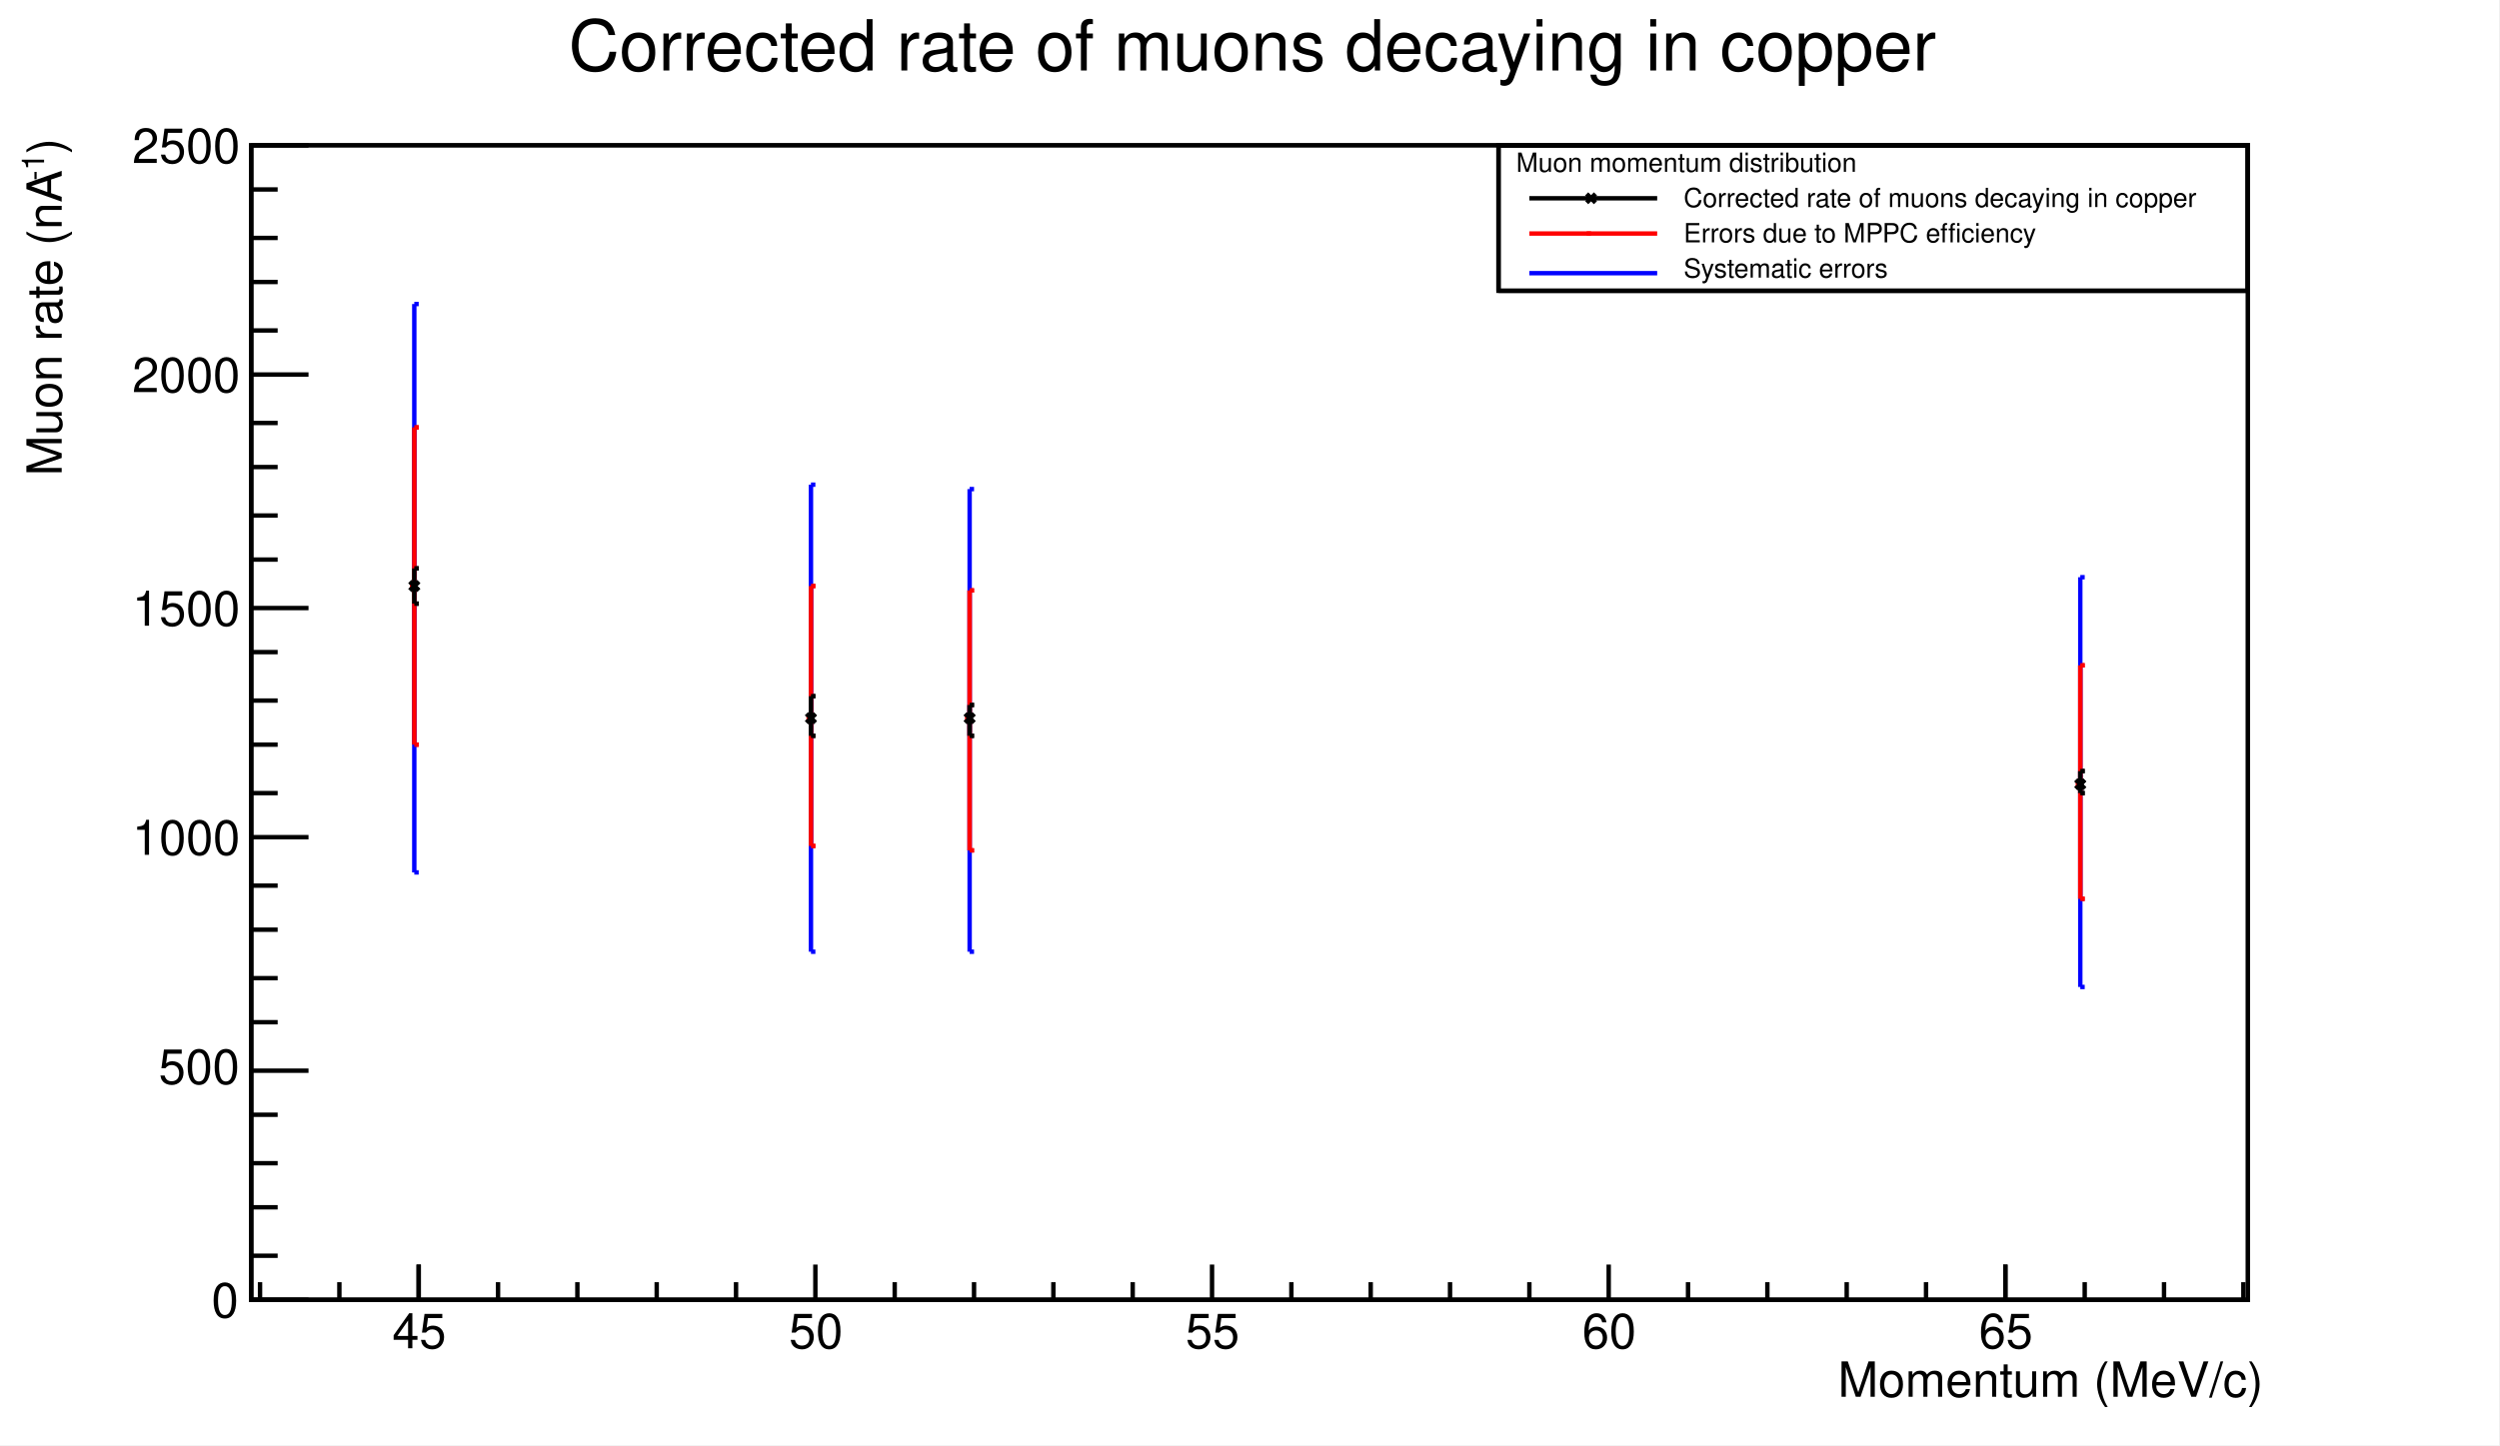
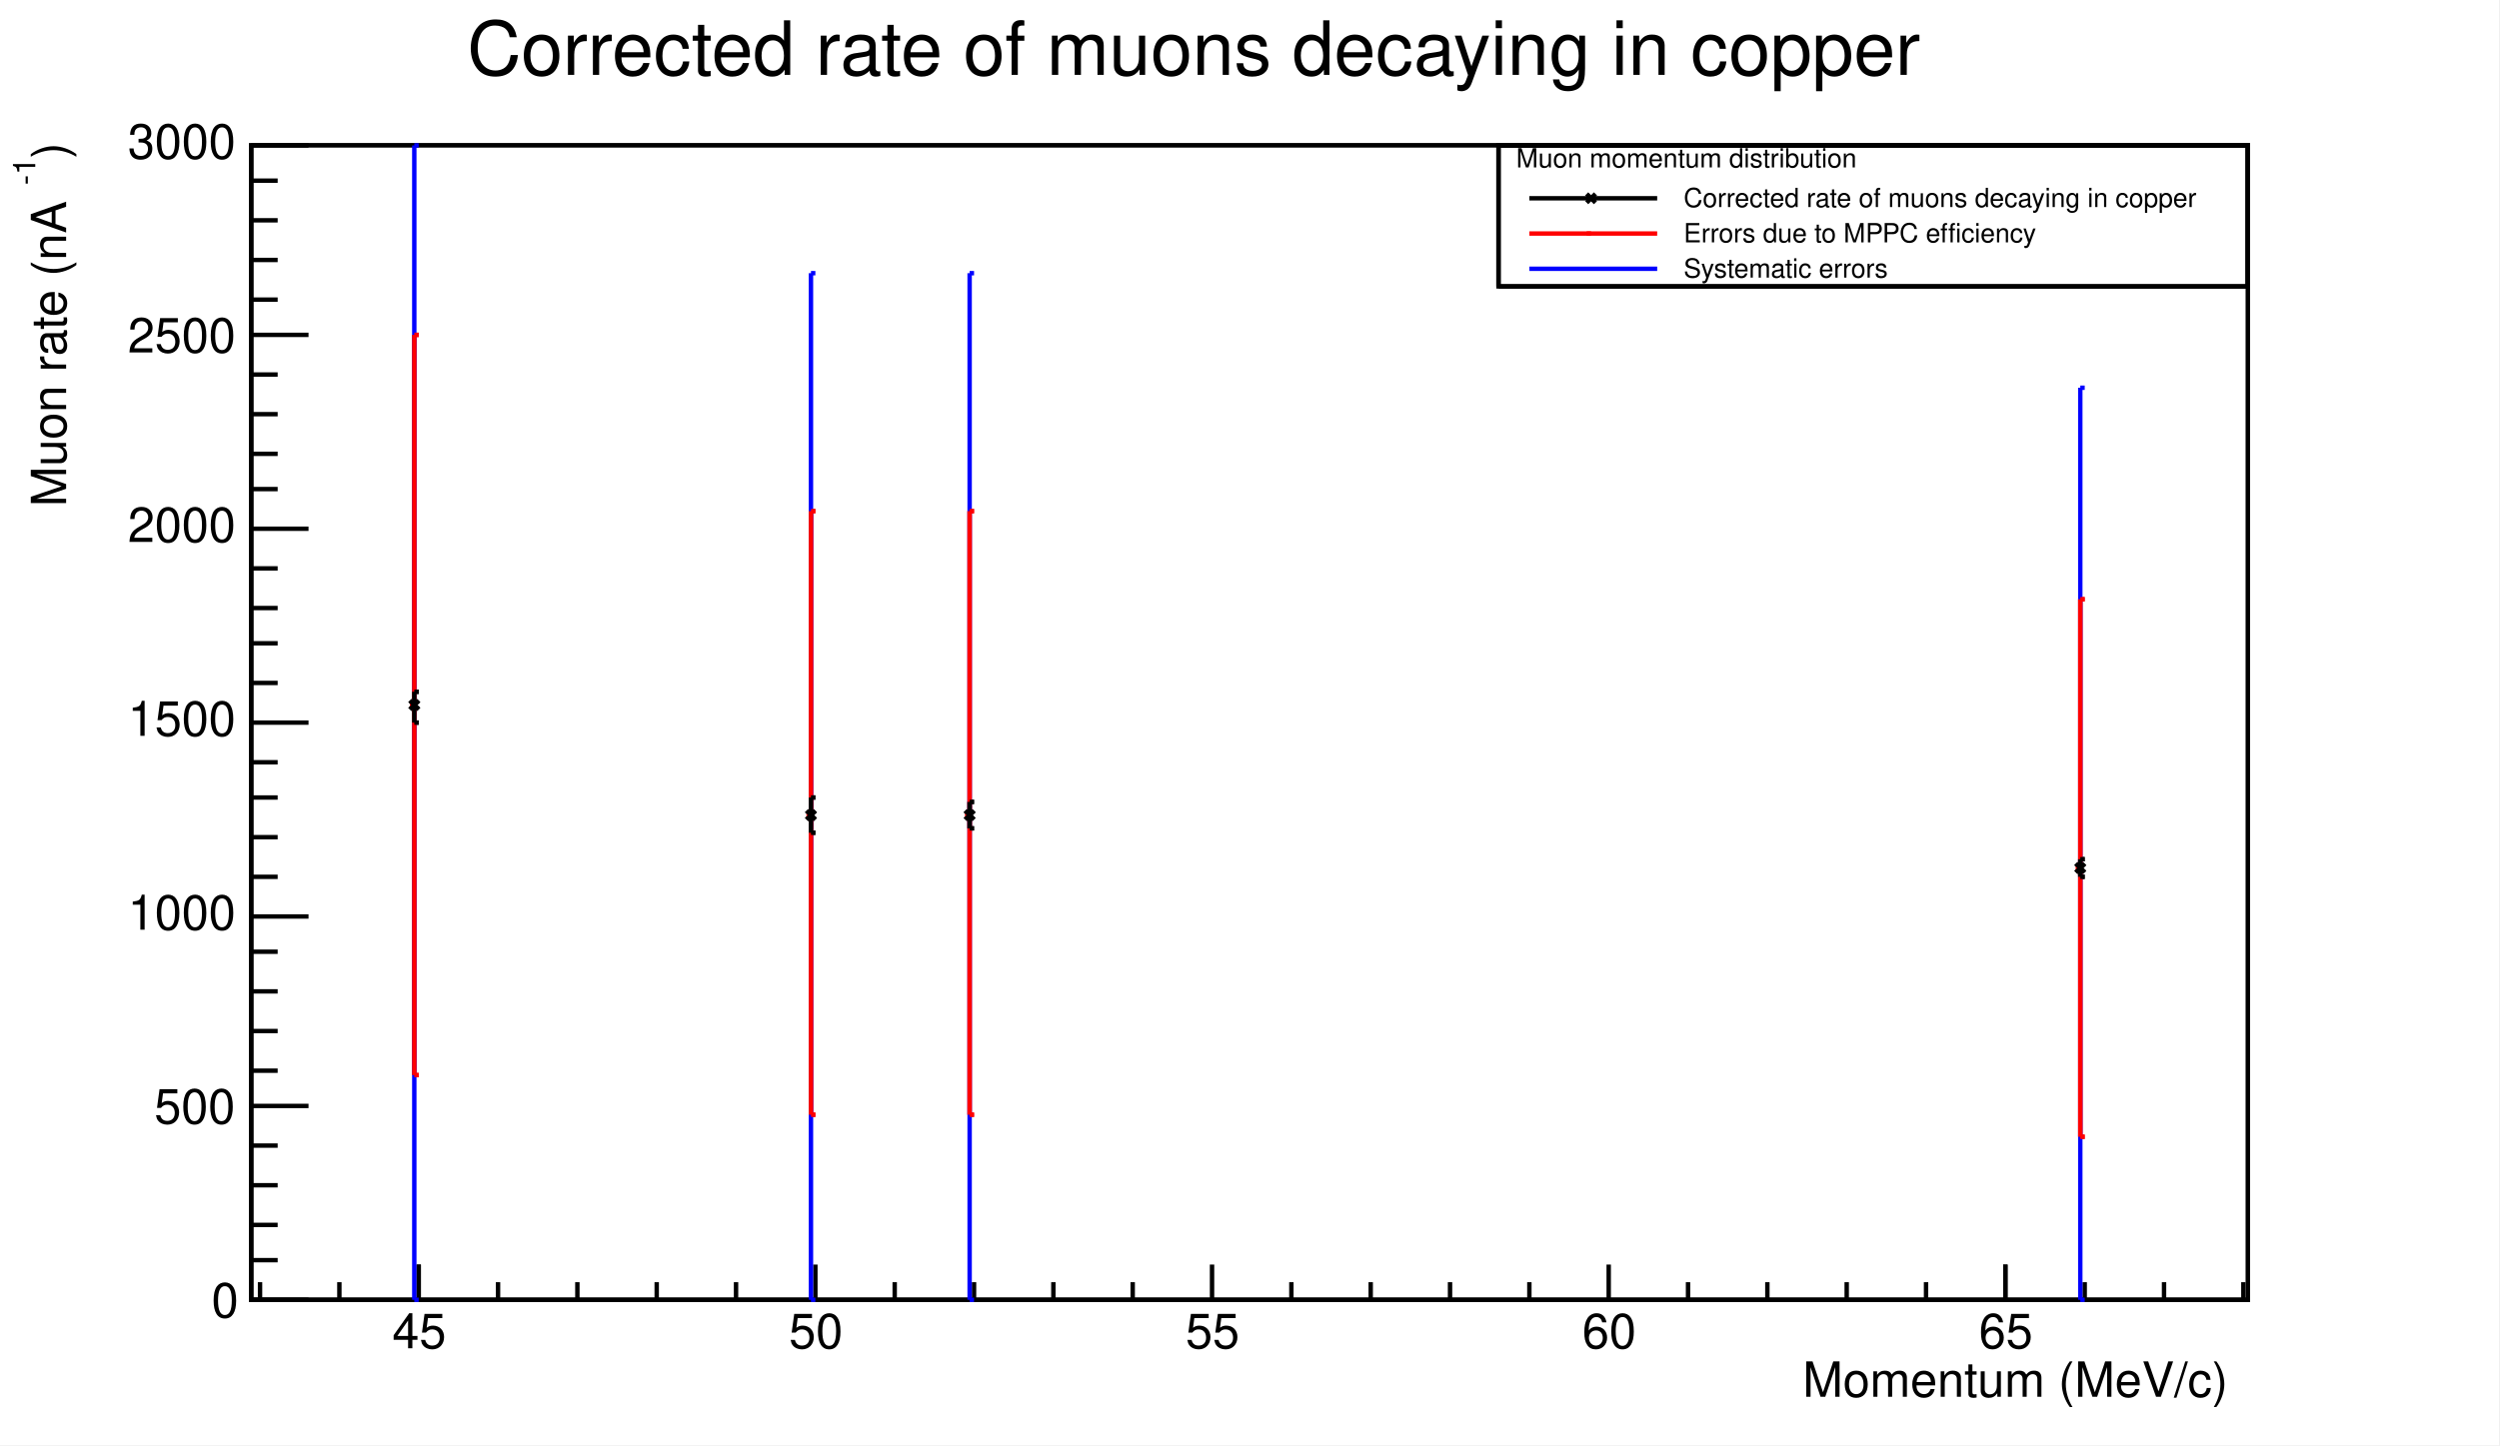
<svg xmlns="http://www.w3.org/2000/svg" width="567" height="328" viewBox="0 0 567 328">
  <defs>
</defs>
  <rect x="0" y="0" width="567" height="328" fill="white" />
  <rect x="57" y="33" width="453" height="262" fill="white" />
  <rect x="57" y="33" width="453" height="262" fill="none" stroke="black" />
  <rect x="57" y="33" width="453" height="262" fill="white" />
  <rect x="57" y="33" width="453" height="262" fill="none" stroke="black" />
  <path d="M57,295h 453" fill="none" stroke="black" />
-   <text x="417" y="317" fill="black" font-size="11" font-family="Helvetica">
+   <text x="409" y="317" fill="black" font-size="11" font-family="Helvetica">
Momentum (MeV/c)
</text>
  <path d="M95,287v 8" fill="none" stroke="black" />
  <path d="M113,291v 4" fill="none" stroke="black" />
  <path d="M131,291v 4" fill="none" stroke="black" />
  <path d="M149,291v 4" fill="none" stroke="black" />
  <path d="M167,291v 4" fill="none" stroke="black" />
  <path d="M185,287v 8" fill="none" stroke="black" />
  <path d="M203,291v 4" fill="none" stroke="black" />
  <path d="M221,291v 4" fill="none" stroke="black" />
  <path d="M239,291v 4" fill="none" stroke="black" />
  <path d="M257,291v 4" fill="none" stroke="black" />
  <path d="M275,287v 8" fill="none" stroke="black" />
  <path d="M293,291v 4" fill="none" stroke="black" />
  <path d="M311,291v 4" fill="none" stroke="black" />
  <path d="M329,291v 4" fill="none" stroke="black" />
  <path d="M347,291v 4" fill="none" stroke="black" />
  <path d="M365,287v 8" fill="none" stroke="black" />
  <path d="M383,291v 4" fill="none" stroke="black" />
  <path d="M401,291v 4" fill="none" stroke="black" />
  <path d="M419,291v 4" fill="none" stroke="black" />
  <path d="M437,291v 4" fill="none" stroke="black" />
  <path d="M455,287v 8" fill="none" stroke="black" />
  <path d="M95,287v 8" fill="none" stroke="black" />
  <path d="M77,291v 4" fill="none" stroke="black" />
  <path d="M59,291v 4" fill="none" stroke="black" />
  <path d="M455,287v 8" fill="none" stroke="black" />
  <path d="M473,291v 4" fill="none" stroke="black" />
  <path d="M491,291v 4" fill="none" stroke="black" />
  <path d="M509,291v 4" fill="none" stroke="black" />
  <text x="89" y="306" fill="black" font-size="11" font-family="Helvetica">
45
</text>
  <text x="179" y="306" fill="black" font-size="11" font-family="Helvetica">
50
</text>
  <text x="269" y="306" fill="black" font-size="11" font-family="Helvetica">
55
</text>
  <text x="359" y="306" fill="black" font-size="11" font-family="Helvetica">
60
</text>
  <text x="449" y="306" fill="black" font-size="11" font-family="Helvetica">
65
</text>
  <path d="M57,295v -262" fill="none" stroke="black" />
-   <g transform="rotate(-90,14,35)">
-     <text x="14" y="35" fill="black" font-size="11" font-family="Helvetica">
+   <g transform="rotate(-90,15,36)">
+     <text x="15" y="36" fill="black" font-size="11" font-family="Helvetica">
)
</text>
  </g>
-   <g transform="rotate(-90,10,41)">
-     <text x="10" y="41" fill="black" font-size="7" font-family="Helvetica">
+   <g transform="rotate(-90,8,42)">
+     <text x="8" y="42" fill="black" font-size="7" font-family="Helvetica">
-1
</text>
  </g>
-   <g transform="rotate(-90,14,108)">
-     <text x="14" y="108" fill="black" font-size="11" font-family="Helvetica">
+   <g transform="rotate(-90,15,115)">
+     <text x="15" y="115" fill="black" font-size="11" font-family="Helvetica">
Muon rate (nA
</text>
  </g>
  <path d="M70,295h -13" fill="none" stroke="black" />
-   <path d="M63,285h -6" fill="none" stroke="black" />
-   <path d="M63,274h -6" fill="none" stroke="black" />
-   <path d="M63,264h -6" fill="none" stroke="black" />
-   <path d="M63,253h -6" fill="none" stroke="black" />
-   <path d="M70,243h -13" fill="none" stroke="black" />
-   <path d="M63,232h -6" fill="none" stroke="black" />
-   <path d="M63,222h -6" fill="none" stroke="black" />
-   <path d="M63,211h -6" fill="none" stroke="black" />
-   <path d="M63,201h -6" fill="none" stroke="black" />
-   <path d="M70,190h -13" fill="none" stroke="black" />
-   <path d="M63,180h -6" fill="none" stroke="black" />
-   <path d="M63,169h -6" fill="none" stroke="black" />
-   <path d="M63,159h -6" fill="none" stroke="black" />
-   <path d="M63,148h -6" fill="none" stroke="black" />
-   <path d="M70,138h -13" fill="none" stroke="black" />
-   <path d="M63,127h -6" fill="none" stroke="black" />
-   <path d="M63,117h -6" fill="none" stroke="black" />
-   <path d="M63,106h -6" fill="none" stroke="black" />
-   <path d="M63,96h -6" fill="none" stroke="black" />
-   <path d="M70,85h -13" fill="none" stroke="black" />
-   <path d="M63,75h -6" fill="none" stroke="black" />
-   <path d="M63,64h -6" fill="none" stroke="black" />
-   <path d="M63,54h -6" fill="none" stroke="black" />
-   <path d="M63,43h -6" fill="none" stroke="black" />
+   <path d="M63,286h -6" fill="none" stroke="black" />
+   <path d="M63,278h -6" fill="none" stroke="black" />
+   <path d="M63,269h -6" fill="none" stroke="black" />
+   <path d="M63,260h -6" fill="none" stroke="black" />
+   <path d="M70,251h -13" fill="none" stroke="black" />
+   <path d="M63,243h -6" fill="none" stroke="black" />
+   <path d="M63,234h -6" fill="none" stroke="black" />
+   <path d="M63,225h -6" fill="none" stroke="black" />
+   <path d="M63,216h -6" fill="none" stroke="black" />
+   <path d="M70,208h -13" fill="none" stroke="black" />
+   <path d="M63,199h -6" fill="none" stroke="black" />
+   <path d="M63,190h -6" fill="none" stroke="black" />
+   <path d="M63,181h -6" fill="none" stroke="black" />
+   <path d="M63,173h -6" fill="none" stroke="black" />
+   <path d="M70,164h -13" fill="none" stroke="black" />
+   <path d="M63,155h -6" fill="none" stroke="black" />
+   <path d="M63,146h -6" fill="none" stroke="black" />
+   <path d="M63,138h -6" fill="none" stroke="black" />
+   <path d="M63,129h -6" fill="none" stroke="black" />
+   <path d="M70,120h -13" fill="none" stroke="black" />
+   <path d="M63,111h -6" fill="none" stroke="black" />
+   <path d="M63,103h -6" fill="none" stroke="black" />
+   <path d="M63,94h -6" fill="none" stroke="black" />
+   <path d="M63,85h -6" fill="none" stroke="black" />
+   <path d="M70,76h -13" fill="none" stroke="black" />
+   <path d="M63,68h -6" fill="none" stroke="black" />
+   <path d="M63,59h -6" fill="none" stroke="black" />
+   <path d="M63,50h -6" fill="none" stroke="black" />
+   <path d="M63,41h -6" fill="none" stroke="black" />
  <path d="M70,33h -13" fill="none" stroke="black" />
  <text x="48" y="299" fill="black" font-size="11" font-family="Helvetica">
0
</text>
-   <text x="36" y="246" fill="black" font-size="11" font-family="Helvetica">
+   <text x="35" y="255" fill="black" font-size="11" font-family="Helvetica">
500
</text>
-   <text x="30" y="194" fill="black" font-size="11" font-family="Helvetica">
+   <text x="29" y="211" fill="black" font-size="11" font-family="Helvetica">
1000
</text>
-   <text x="30" y="142" fill="black" font-size="11" font-family="Helvetica">
+   <text x="29" y="167" fill="black" font-size="11" font-family="Helvetica">
1500
</text>
-   <text x="30" y="89" fill="black" font-size="11" font-family="Helvetica">
+   <text x="29" y="123" fill="black" font-size="11" font-family="Helvetica">
2000
</text>
-   <text x="30" y="37" fill="black" font-size="11" font-family="Helvetica">
+   <text x="29" y="80" fill="black" font-size="11" font-family="Helvetica">
2500
</text>
+   <text x="29" y="36" fill="black" font-size="11" font-family="Helvetica">
+ 3000
+ </text>
  <g stroke="black" stroke-width="1" fill="none">
-     <line x1="93" y1="132" x2="95" y2="134" />
-     <line x1="93" y1="134" x2="95" y2="132" />
-     <line x1="183" y1="162" x2="185" y2="164" />
-     <line x1="183" y1="164" x2="185" y2="162" />
-     <line x1="219" y1="162" x2="221" y2="164" />
-     <line x1="219" y1="164" x2="221" y2="162" />
-     <line x1="471" y1="177" x2="473" y2="179" />
-     <line x1="471" y1="179" x2="473" y2="177" />
-   </g>
-   <path d="M94,133v -4" fill="none" stroke="black" />
-   <path d="M94,129h 1" fill="none" stroke="black" />
-   <path d="M94,133v 4" fill="none" stroke="black" />
-   <path d="M94,137h 1" fill="none" stroke="black" />
-   <path d="M184,163v -5" fill="none" stroke="black" />
-   <path d="M184,158h 1" fill="none" stroke="black" />
-   <path d="M184,163v 4" fill="none" stroke="black" />
-   <path d="M184,167h 1" fill="none" stroke="black" />
-   <path d="M220,163v -3" fill="none" stroke="black" />
-   <path d="M220,160h 1" fill="none" stroke="black" />
-   <path d="M220,163v 4" fill="none" stroke="black" />
-   <path d="M220,167h 1" fill="none" stroke="black" />
-   <path d="M472,178v -3" fill="none" stroke="black" />
-   <path d="M472,175h 1" fill="none" stroke="black" />
-   <path d="M472,178v 2" fill="none" stroke="black" />
-   <path d="M472,180h 1" fill="none" stroke="black" />
-   <path d="M94,133v -36" fill="none" stroke="#ff0000" />
-   <path d="M94,97h 1" fill="none" stroke="#ff0000" />
-   <path d="M94,133v 36" fill="none" stroke="#ff0000" />
-   <path d="M94,169h 1" fill="none" stroke="#ff0000" />
-   <path d="M184,163v -30" fill="none" stroke="#ff0000" />
-   <path d="M184,133h 1" fill="none" stroke="#ff0000" />
-   <path d="M184,163v 29" fill="none" stroke="#ff0000" />
-   <path d="M184,192h 1" fill="none" stroke="#ff0000" />
-   <path d="M220,163v -29" fill="none" stroke="#ff0000" />
-   <path d="M220,134h 1" fill="none" stroke="#ff0000" />
-   <path d="M220,163v 30" fill="none" stroke="#ff0000" />
-   <path d="M220,193h 1" fill="none" stroke="#ff0000" />
-   <path d="M472,178v -27" fill="none" stroke="#ff0000" />
-   <path d="M472,151h 1" fill="none" stroke="#ff0000" />
-   <path d="M472,178v 26" fill="none" stroke="#ff0000" />
-   <path d="M472,204h 1" fill="none" stroke="#ff0000" />
+     <line x1="93" y1="159" x2="95" y2="161" />
+     <line x1="93" y1="161" x2="95" y2="159" />
+     <line x1="183" y1="184" x2="185" y2="186" />
+     <line x1="183" y1="186" x2="185" y2="184" />
+     <line x1="219" y1="184" x2="221" y2="186" />
+     <line x1="219" y1="186" x2="221" y2="184" />
+     <line x1="471" y1="196" x2="473" y2="198" />
+     <line x1="471" y1="198" x2="473" y2="196" />
+   </g>
+   <path d="M94,160v -3" fill="none" stroke="black" />
+   <path d="M94,157h 1" fill="none" stroke="black" />
+   <path d="M94,160v 4" fill="none" stroke="black" />
+   <path d="M94,164h 1" fill="none" stroke="black" />
+   <path d="M184,185v -4" fill="none" stroke="black" />
+   <path d="M184,181h 1" fill="none" stroke="black" />
+   <path d="M184,185v 4" fill="none" stroke="black" />
+   <path d="M184,189h 1" fill="none" stroke="black" />
+   <path d="M220,185v -3" fill="none" stroke="black" />
+   <path d="M220,182h 1" fill="none" stroke="black" />
+   <path d="M220,185v 3" fill="none" stroke="black" />
+   <path d="M220,188h 1" fill="none" stroke="black" />
+   <path d="M472,197v -2" fill="none" stroke="black" />
+   <path d="M472,195h 1" fill="none" stroke="black" />
+   <path d="M472,197v 2" fill="none" stroke="black" />
+   <path d="M472,199h 1" fill="none" stroke="black" />
+   <path d="M94,160v -84" fill="none" stroke="#ff0000" />
+   <path d="M94,76h 1" fill="none" stroke="#ff0000" />
+   <path d="M94,160v 84" fill="none" stroke="#ff0000" />
+   <path d="M94,244h 1" fill="none" stroke="#ff0000" />
+   <path d="M184,185v -69" fill="none" stroke="#ff0000" />
+   <path d="M184,116h 1" fill="none" stroke="#ff0000" />
+   <path d="M184,185v 68" fill="none" stroke="#ff0000" />
+   <path d="M184,253h 1" fill="none" stroke="#ff0000" />
+   <path d="M220,185v -69" fill="none" stroke="#ff0000" />
+   <path d="M220,116h 1" fill="none" stroke="#ff0000" />
+   <path d="M220,185v 68" fill="none" stroke="#ff0000" />
+   <path d="M220,253h 1" fill="none" stroke="#ff0000" />
+   <path d="M472,197v -61" fill="none" stroke="#ff0000" />
+   <path d="M472,136h 1" fill="none" stroke="#ff0000" />
+   <path d="M472,197v 61" fill="none" stroke="#ff0000" />
+   <path d="M472,258h 1" fill="none" stroke="#ff0000" />
  <g stroke="#ff0000" stroke-width="1" fill="none">
-     <line x1="93" y1="133" x2="94" y2="133" />
-     <line x1="183" y1="163" x2="184" y2="163" />
-     <line x1="219" y1="163" x2="220" y2="163" />
-     <line x1="471" y1="178" x2="472" y2="178" />
-   </g>
-   <path d="M94,133v -64" fill="none" stroke="#0000ff" />
-   <path d="M94,69h 1" fill="none" stroke="#0000ff" />
-   <path d="M94,133v 65" fill="none" stroke="#0000ff" />
-   <path d="M94,198h 1" fill="none" stroke="#0000ff" />
-   <path d="M184,163v -53" fill="none" stroke="#0000ff" />
-   <path d="M184,110h 1" fill="none" stroke="#0000ff" />
-   <path d="M184,163v 53" fill="none" stroke="#0000ff" />
-   <path d="M184,216h 1" fill="none" stroke="#0000ff" />
-   <path d="M220,163v -52" fill="none" stroke="#0000ff" />
-   <path d="M220,111h 1" fill="none" stroke="#0000ff" />
-   <path d="M220,163v 53" fill="none" stroke="#0000ff" />
-   <path d="M220,216h 1" fill="none" stroke="#0000ff" />
-   <path d="M472,178v -47" fill="none" stroke="#0000ff" />
-   <path d="M472,131h 1" fill="none" stroke="#0000ff" />
-   <path d="M472,178v 46" fill="none" stroke="#0000ff" />
-   <path d="M472,224h 1" fill="none" stroke="#0000ff" />
+     <line x1="93" y1="160" x2="94" y2="160" />
+     <line x1="183" y1="185" x2="184" y2="185" />
+     <line x1="219" y1="185" x2="220" y2="185" />
+     <line x1="471" y1="197" x2="472" y2="197" />
+   </g>
+   <path d="M94,160v -127" fill="none" stroke="#0000ff" />
+   <path d="M94,33h 1" fill="none" stroke="#0000ff" />
+   <path d="M94,160v 135" fill="none" stroke="#0000ff" />
+   <path d="M94,295h 1" fill="none" stroke="#0000ff" />
+   <path d="M184,185v -123" fill="none" stroke="#0000ff" />
+   <path d="M184,62h 1" fill="none" stroke="#0000ff" />
+   <path d="M184,185v 110" fill="none" stroke="#0000ff" />
+   <path d="M184,295h 1" fill="none" stroke="#0000ff" />
+   <path d="M220,185v -123" fill="none" stroke="#0000ff" />
+   <path d="M220,62h 1" fill="none" stroke="#0000ff" />
+   <path d="M220,185v 110" fill="none" stroke="#0000ff" />
+   <path d="M220,295h 1" fill="none" stroke="#0000ff" />
+   <path d="M472,197v -109" fill="none" stroke="#0000ff" />
+   <path d="M472,88h 1" fill="none" stroke="#0000ff" />
+   <path d="M472,197v 98" fill="none" stroke="#0000ff" />
+   <path d="M472,295h 1" fill="none" stroke="#0000ff" />
  <g stroke="#0000ff" stroke-width="0" fill="none">
-     <line x1="93" y1="133" x2="94" y2="133" />
-     <line x1="183" y1="163" x2="184" y2="163" />
-     <line x1="219" y1="163" x2="220" y2="163" />
-     <line x1="471" y1="178" x2="472" y2="178" />
-   </g>
-   <rect x="340" y="33" width="170" height="33" fill="none" stroke="black" />
-   <path d="M340,66h 170" fill="none" stroke="black" />
-   <path d="M510,66v -33" fill="none" stroke="black" />
+     <line x1="93" y1="160" x2="94" y2="160" />
+     <line x1="183" y1="185" x2="184" y2="185" />
+     <line x1="219" y1="185" x2="220" y2="185" />
+     <line x1="471" y1="197" x2="472" y2="197" />
+   </g>
+   <rect x="340" y="33" width="170" height="32" fill="none" stroke="black" />
+   <path d="M340,65h 170" fill="none" stroke="black" />
+   <path d="M510,65v -32" fill="none" stroke="black" />
  <path d="M510,33h -170" fill="none" stroke="black" />
-   <path d="M340,33v 33" fill="none" stroke="black" />
-   <text x="344" y="39" fill="black" font-size="6" font-family="Helvetica">
+   <path d="M340,33v 32" fill="none" stroke="black" />
+   <text x="344" y="38" fill="black" font-size="6" font-family="Helvetica">
Muon momentum distribution
</text>
  <text x="382" y="47" fill="black" font-size="6" font-family="Helvetica">
Corrected rate of muons decaying in copper
</text>
  <path d="M347,48h 29v -6h -29z" fill="white" />
  <path d="M347,45h 29" fill="none" stroke="black" />
  <g stroke="black" stroke-width="1" fill="none">
    <line x1="360" y1="44" x2="362" y2="46" />
    <line x1="360" y1="46" x2="362" y2="44" />
  </g>
  <text x="382" y="55" fill="black" font-size="6" font-family="Helvetica">
Errors due to MPPC efficiency
</text>
-   <path d="M347,56h 29v -5h -29z" fill="white" />
+   <path d="M347,56h 29v -6h -29z" fill="white" />
  <path d="M347,53h 29" fill="none" stroke="#ff0000" />
  <g stroke="#ff0000" stroke-width="1" fill="none">
    <line x1="360" y1="53" x2="361" y2="53" />
  </g>
  <text x="382" y="63" fill="black" font-size="6" font-family="Helvetica">
Systematic errors
</text>
-   <path d="M347,65h 29v -6h -29z" fill="white" />
-   <path d="M347,62h 29" fill="none" stroke="#0000ff" />
+   <path d="M347,64h 29v -6h -29z" fill="white" />
+   <path d="M347,61h 29" fill="none" stroke="#0000ff" />
  <g stroke="#0000ff" stroke-width="0" fill="none">
-     <line x1="360" y1="62" x2="361" y2="62" />
-   </g>
-   <path d="M94,133v -36" fill="none" stroke="#ff0000" />
-   <path d="M94,97h 1" fill="none" stroke="#ff0000" />
-   <path d="M94,133v 36" fill="none" stroke="#ff0000" />
-   <path d="M94,169h 1" fill="none" stroke="#ff0000" />
-   <path d="M184,163v -30" fill="none" stroke="#ff0000" />
-   <path d="M184,133h 1" fill="none" stroke="#ff0000" />
-   <path d="M184,163v 29" fill="none" stroke="#ff0000" />
-   <path d="M184,192h 1" fill="none" stroke="#ff0000" />
-   <path d="M220,163v -29" fill="none" stroke="#ff0000" />
-   <path d="M220,134h 1" fill="none" stroke="#ff0000" />
-   <path d="M220,163v 30" fill="none" stroke="#ff0000" />
-   <path d="M220,193h 1" fill="none" stroke="#ff0000" />
-   <path d="M472,178v -27" fill="none" stroke="#ff0000" />
-   <path d="M472,151h 1" fill="none" stroke="#ff0000" />
-   <path d="M472,178v 26" fill="none" stroke="#ff0000" />
-   <path d="M472,204h 1" fill="none" stroke="#ff0000" />
+     <line x1="360" y1="61" x2="361" y2="61" />
+   </g>
+   <path d="M94,160v -84" fill="none" stroke="#ff0000" />
+   <path d="M94,76h 1" fill="none" stroke="#ff0000" />
+   <path d="M94,160v 84" fill="none" stroke="#ff0000" />
+   <path d="M94,244h 1" fill="none" stroke="#ff0000" />
+   <path d="M184,185v -69" fill="none" stroke="#ff0000" />
+   <path d="M184,116h 1" fill="none" stroke="#ff0000" />
+   <path d="M184,185v 68" fill="none" stroke="#ff0000" />
+   <path d="M184,253h 1" fill="none" stroke="#ff0000" />
+   <path d="M220,185v -69" fill="none" stroke="#ff0000" />
+   <path d="M220,116h 1" fill="none" stroke="#ff0000" />
+   <path d="M220,185v 68" fill="none" stroke="#ff0000" />
+   <path d="M220,253h 1" fill="none" stroke="#ff0000" />
+   <path d="M472,197v -61" fill="none" stroke="#ff0000" />
+   <path d="M472,136h 1" fill="none" stroke="#ff0000" />
+   <path d="M472,197v 61" fill="none" stroke="#ff0000" />
+   <path d="M472,258h 1" fill="none" stroke="#ff0000" />
  <g stroke="#ff0000" stroke-width="1" fill="none">
-     <line x1="93" y1="133" x2="94" y2="133" />
-     <line x1="183" y1="163" x2="184" y2="163" />
-     <line x1="219" y1="163" x2="220" y2="163" />
-     <line x1="471" y1="178" x2="472" y2="178" />
-   </g>
-   <path d="M94,133v -4" fill="none" stroke="black" />
-   <path d="M94,129h 1" fill="none" stroke="black" />
-   <path d="M94,133v 4" fill="none" stroke="black" />
-   <path d="M94,137h 1" fill="none" stroke="black" />
-   <path d="M184,163v -5" fill="none" stroke="black" />
-   <path d="M184,158h 1" fill="none" stroke="black" />
-   <path d="M184,163v 4" fill="none" stroke="black" />
-   <path d="M184,167h 1" fill="none" stroke="black" />
-   <path d="M220,163v -3" fill="none" stroke="black" />
-   <path d="M220,160h 1" fill="none" stroke="black" />
-   <path d="M220,163v 4" fill="none" stroke="black" />
-   <path d="M220,167h 1" fill="none" stroke="black" />
-   <path d="M472,178v -3" fill="none" stroke="black" />
-   <path d="M472,175h 1" fill="none" stroke="black" />
-   <path d="M472,178v 2" fill="none" stroke="black" />
-   <path d="M472,180h 1" fill="none" stroke="black" />
+     <line x1="93" y1="160" x2="94" y2="160" />
+     <line x1="183" y1="185" x2="184" y2="185" />
+     <line x1="219" y1="185" x2="220" y2="185" />
+     <line x1="471" y1="197" x2="472" y2="197" />
+   </g>
+   <path d="M94,160v -3" fill="none" stroke="black" />
+   <path d="M94,157h 1" fill="none" stroke="black" />
+   <path d="M94,160v 4" fill="none" stroke="black" />
+   <path d="M94,164h 1" fill="none" stroke="black" />
+   <path d="M184,185v -4" fill="none" stroke="black" />
+   <path d="M184,181h 1" fill="none" stroke="black" />
+   <path d="M184,185v 4" fill="none" stroke="black" />
+   <path d="M184,189h 1" fill="none" stroke="black" />
+   <path d="M220,185v -3" fill="none" stroke="black" />
+   <path d="M220,182h 1" fill="none" stroke="black" />
+   <path d="M220,185v 3" fill="none" stroke="black" />
+   <path d="M220,188h 1" fill="none" stroke="black" />
+   <path d="M472,197v -2" fill="none" stroke="black" />
+   <path d="M472,195h 1" fill="none" stroke="black" />
+   <path d="M472,197v 2" fill="none" stroke="black" />
+   <path d="M472,199h 1" fill="none" stroke="black" />
  <g stroke="black" stroke-width="1" fill="none">
-     <line x1="93" y1="132" x2="95" y2="134" />
-     <line x1="93" y1="134" x2="95" y2="132" />
-     <line x1="183" y1="162" x2="185" y2="164" />
-     <line x1="183" y1="164" x2="185" y2="162" />
-     <line x1="219" y1="162" x2="221" y2="164" />
-     <line x1="219" y1="164" x2="221" y2="162" />
-     <line x1="471" y1="177" x2="473" y2="179" />
-     <line x1="471" y1="179" x2="473" y2="177" />
-   </g>
-   <text x="129" y="16" fill="black" font-size="16" font-family="Helvetica">
+     <line x1="93" y1="159" x2="95" y2="161" />
+     <line x1="93" y1="161" x2="95" y2="159" />
+     <line x1="183" y1="184" x2="185" y2="186" />
+     <line x1="183" y1="186" x2="185" y2="184" />
+     <line x1="219" y1="184" x2="221" y2="186" />
+     <line x1="219" y1="186" x2="221" y2="184" />
+     <line x1="471" y1="196" x2="473" y2="198" />
+     <line x1="471" y1="198" x2="473" y2="196" />
+   </g>
+   <text x="106" y="17" fill="black" font-size="17" font-family="Helvetica">
Corrected rate of muons decaying in copper
</text>
</svg>
